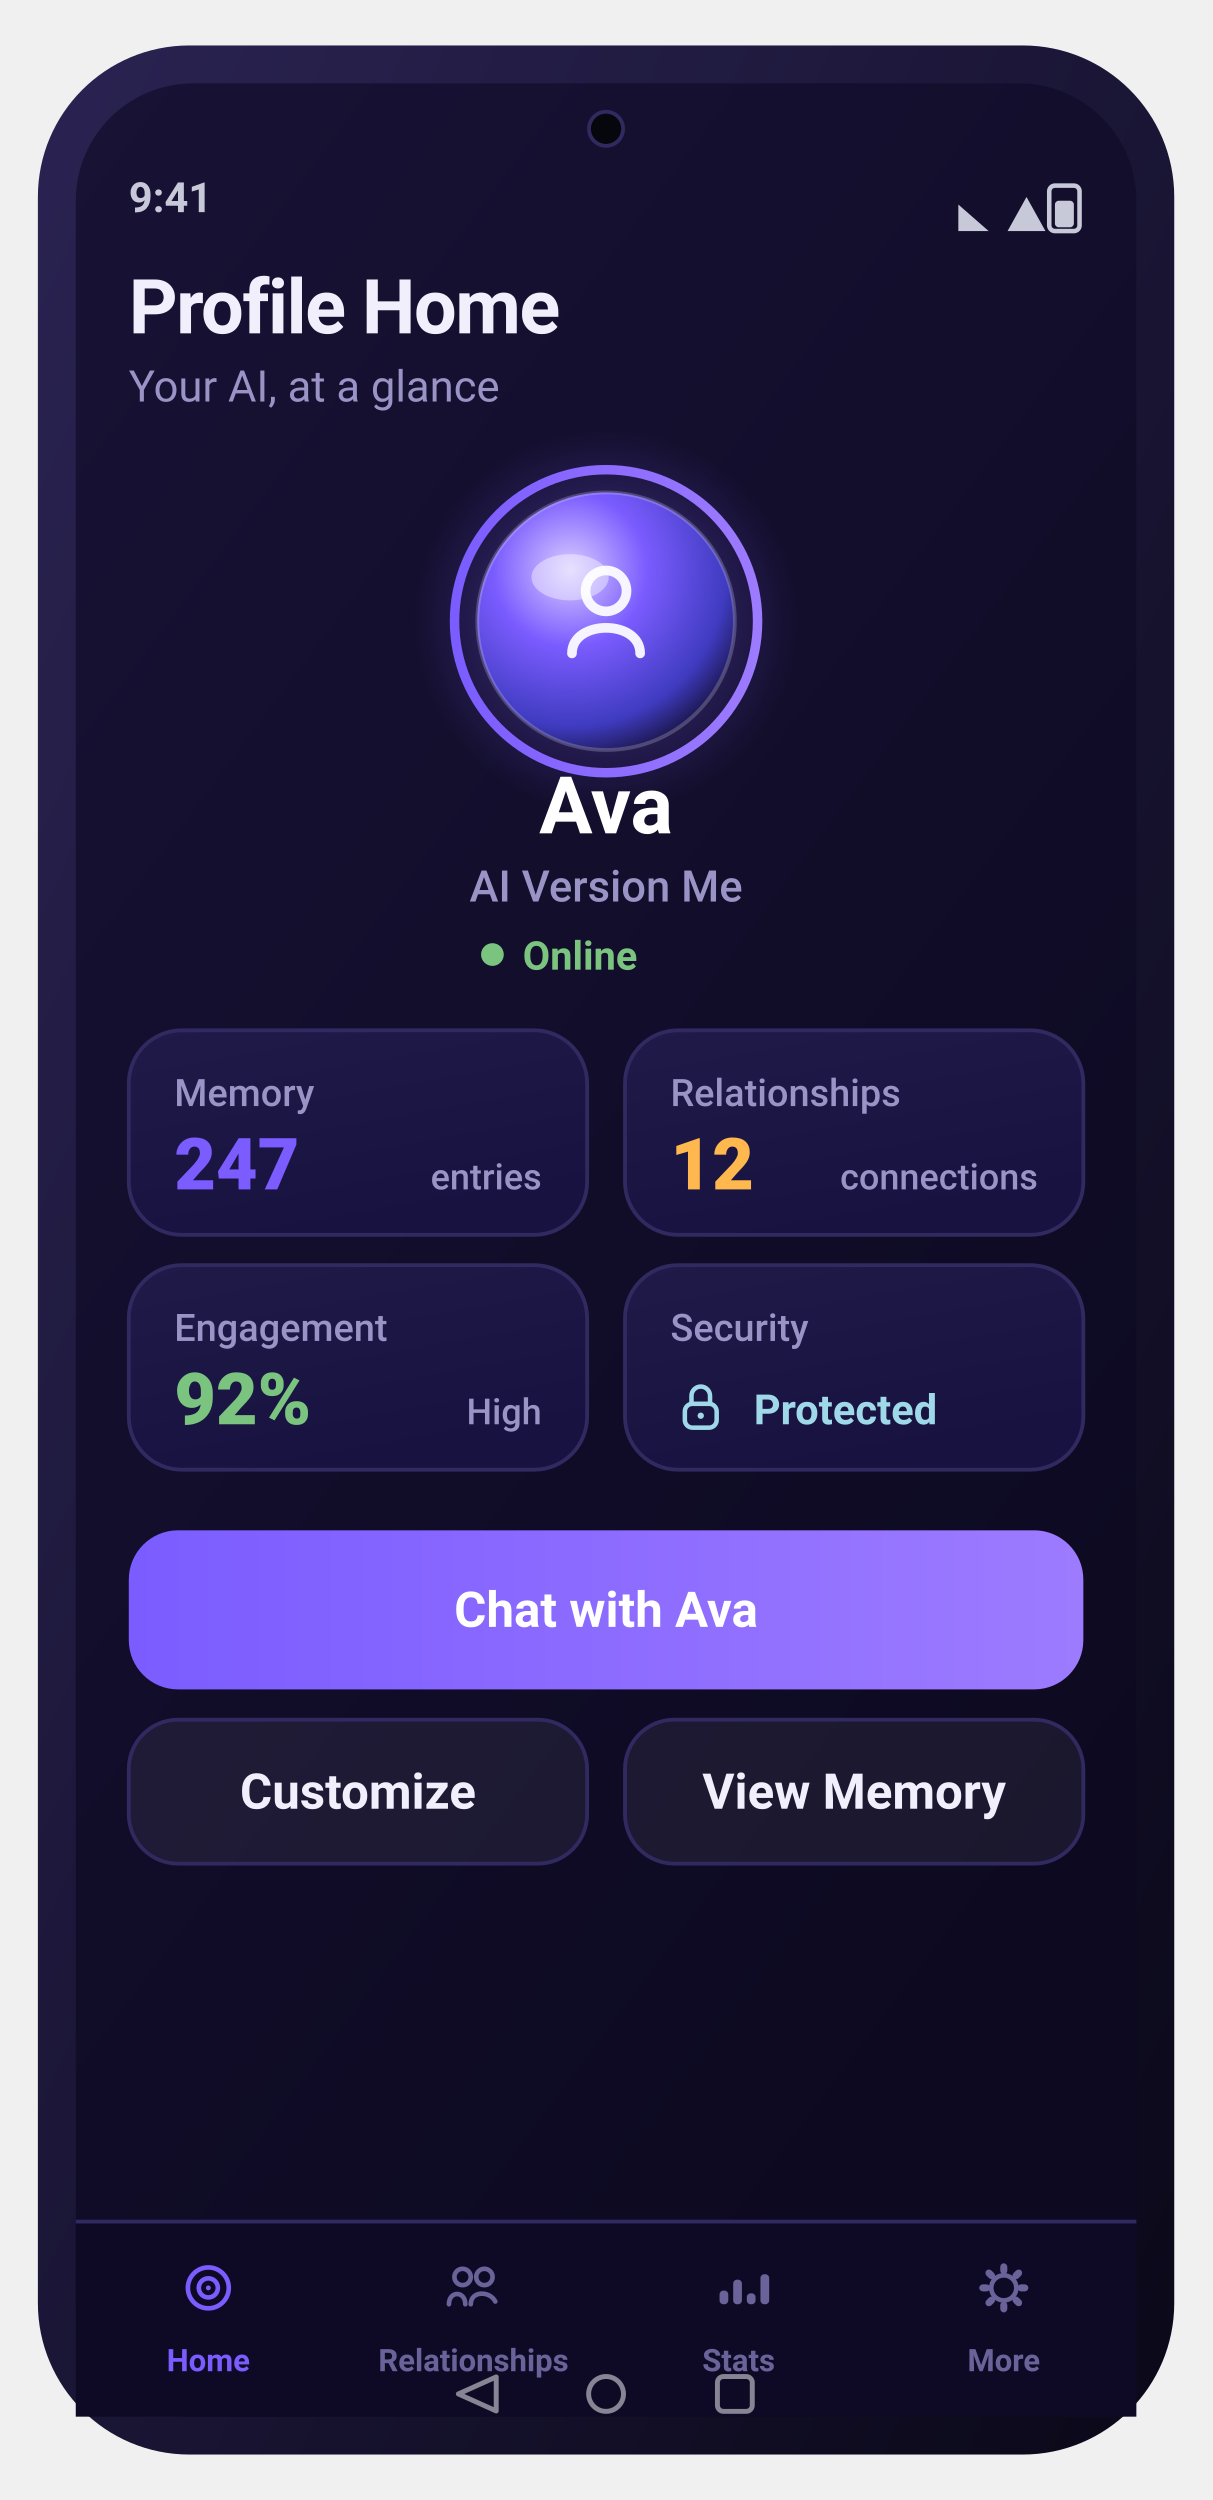
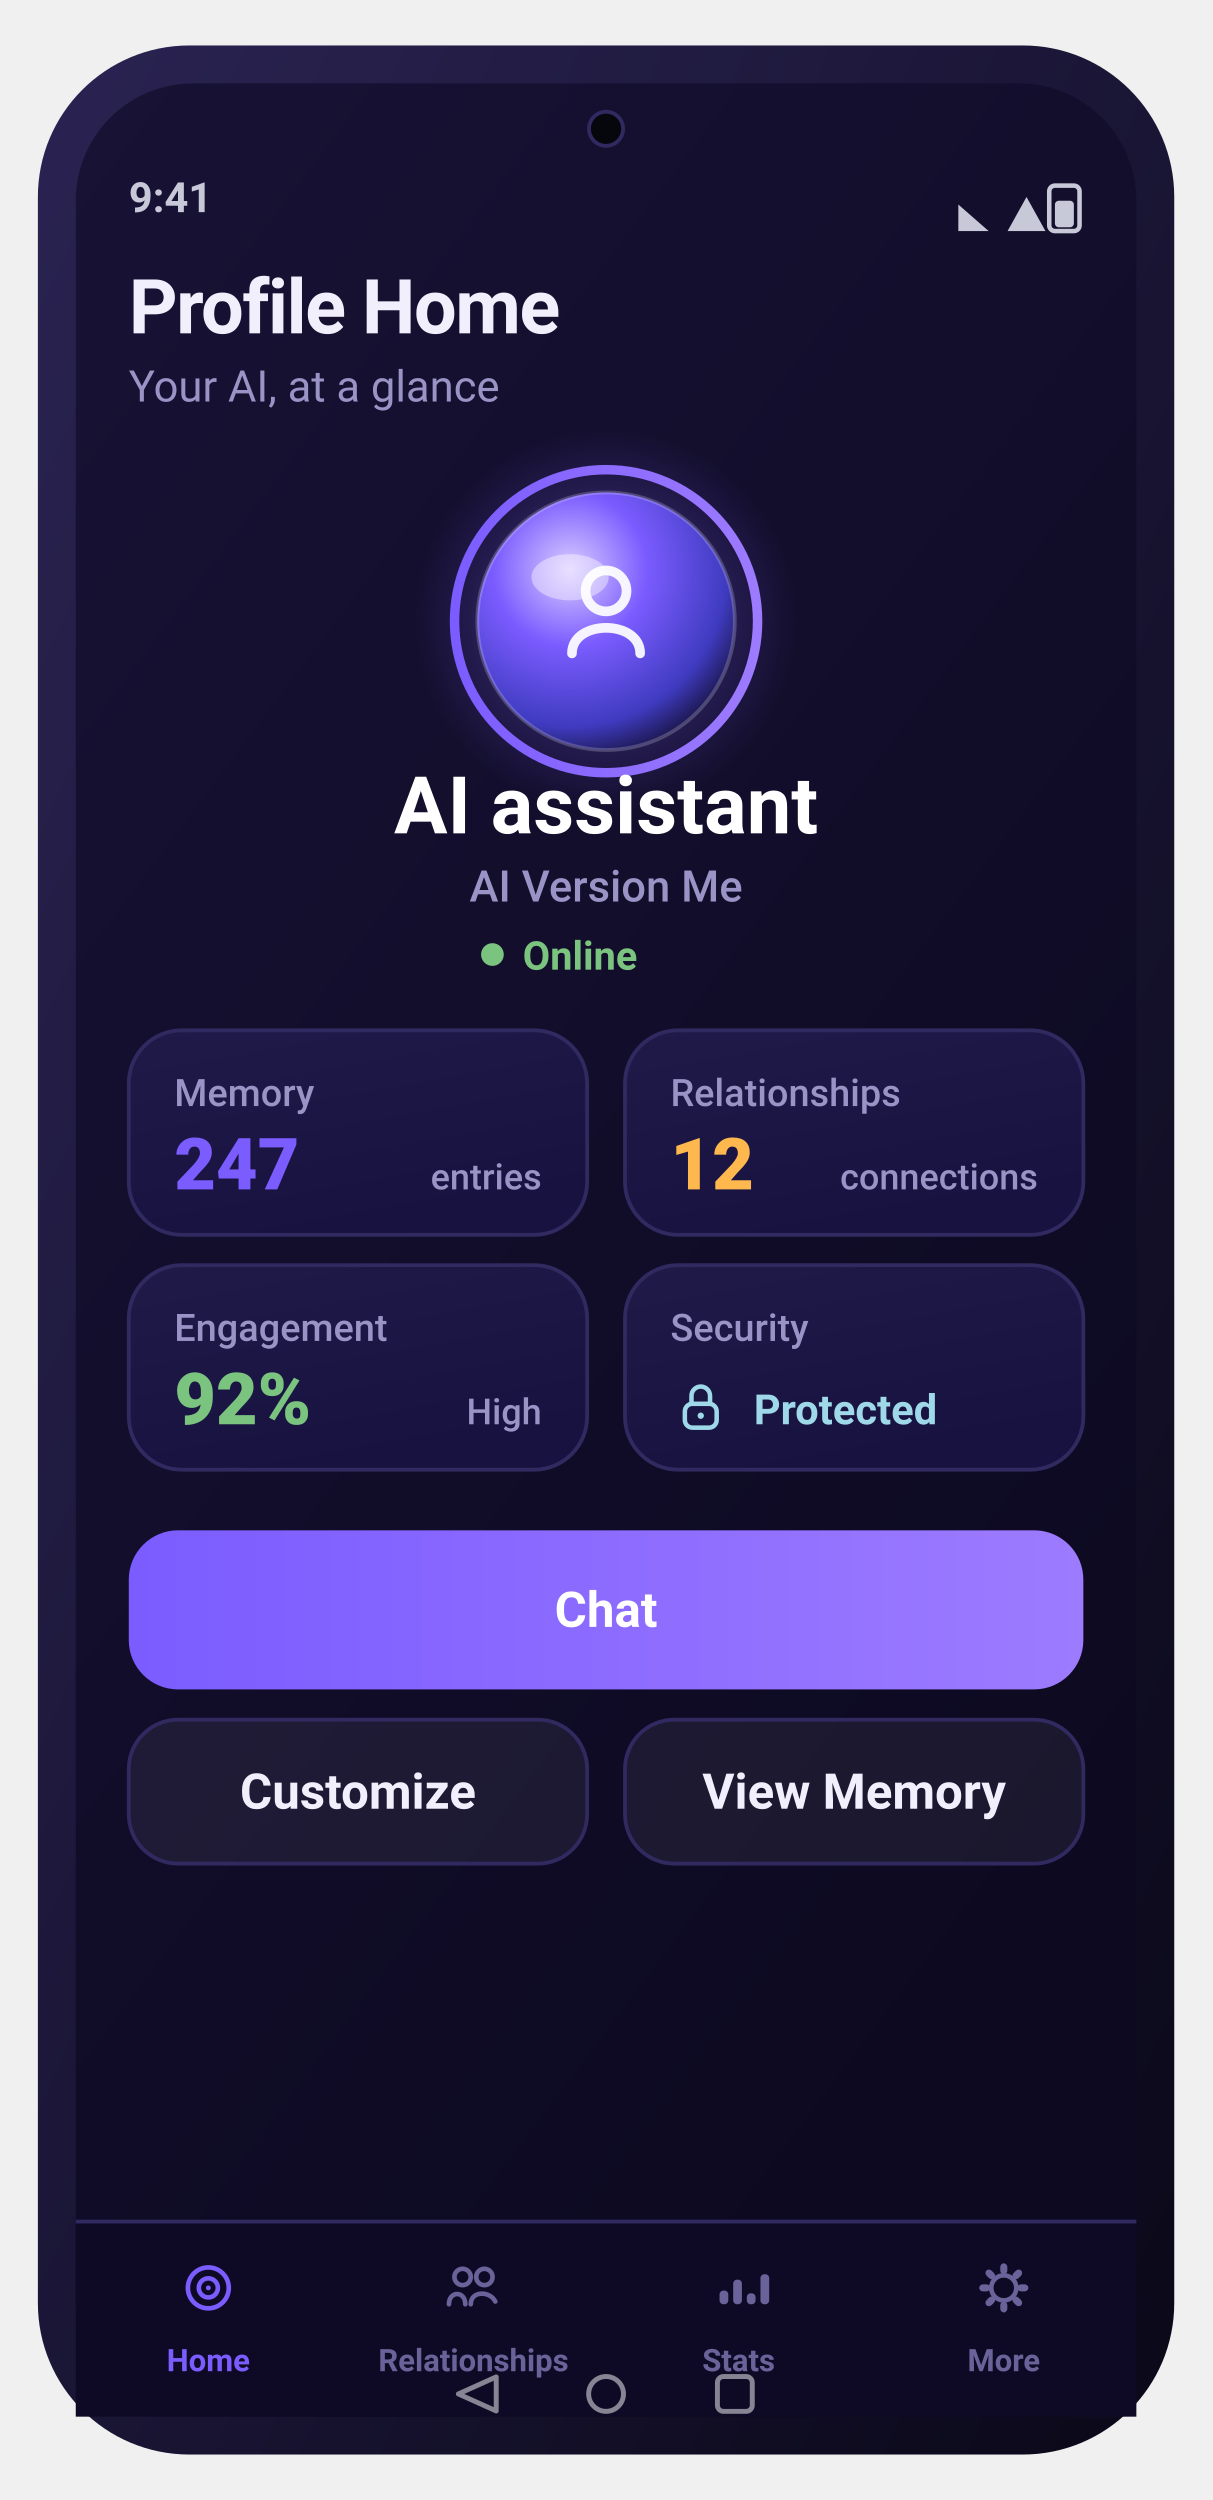
<svg xmlns="http://www.w3.org/2000/svg" width="320" height="660" viewBox="0 0 320 660" role="img" aria-label="Profile Home screen">
  <defs>
    <linearGradient id="gScr" x1="0" y1="0" x2="0.6" y2="1">
      <stop offset="0" stop-color="#181235" />
      <stop offset="1" stop-color="#0c0920" />
    </linearGradient>
    <linearGradient id="gFrame" x1="0" y1="0" x2="1" y2="1">
      <stop offset="0" stop-color="#2a2352" />
      <stop offset="1" stop-color="#0a0818" />
    </linearGradient>
    <linearGradient id="gCard" x1="0" y1="0" x2="0.4" y2="1">
      <stop offset="0" stop-color="#201a48" />
      <stop offset="1" stop-color="#181240" />
    </linearGradient>
    <linearGradient id="gBrand" x1="0" y1="0" x2="1" y2="0">
      <stop offset="0" stop-color="#7b5cff" />
      <stop offset="1" stop-color="#9d7bff" />
    </linearGradient>
    <linearGradient id="gAmber" x1="0" y1="0" x2="1" y2="0">
      <stop offset="0" stop-color="#ffb84d" />
      <stop offset="1" stop-color="#ffd27a" />
    </linearGradient>
    <linearGradient id="mV" x1="0" y1="0" x2="1" y2="0">
      <stop offset="0" stop-color="#7b5cff" />
      <stop offset="1" stop-color="#9d7bff" />
    </linearGradient>
    <linearGradient id="mA" x1="0" y1="0" x2="1" y2="0">
      <stop offset="0" stop-color="#ffb84d" />
      <stop offset="1" stop-color="#ff9f45" />
    </linearGradient>
    <linearGradient id="mG" x1="0" y1="0" x2="1" y2="0">
      <stop offset="0" stop-color="#5fb87a" />
      <stop offset="1" stop-color="#7bc47f" />
    </linearGradient>
    <linearGradient id="mC" x1="0" y1="0" x2="1" y2="0">
      <stop offset="0" stop-color="#6bb6d6" />
      <stop offset="1" stop-color="#9fd8e8" />
    </linearGradient>
    <radialGradient id="orb" cx="36%" cy="30%" r="78%">
      <stop offset="0" stop-color="#d9ccff" />
      <stop offset="38%" stop-color="#7b5cff" />
      <stop offset="78%" stop-color="#3f3bc0" />
      <stop offset="100%" stop-color="#140f34" />
    </radialGradient>
    <radialGradient id="glow" cx="50%" cy="50%" r="50%">
      <stop offset="0" stop-color="#7b5cff" stop-opacity="0.5" />
      <stop offset="1" stop-color="#7b5cff" stop-opacity="0" />
    </radialGradient>
  </defs>
  <rect x="10.0" y="12.0" width="300.0" height="636.0" rx="40" fill="url(#gFrame)" />
  <rect x="20.0" y="22.0" width="280.0" height="616.0" rx="31" fill="url(#gScr)" />
  <circle cx="160.0" cy="34" r="4.5" fill="#05070d" />
  <circle cx="160.0" cy="34" r="4.5" fill="none" stroke="#302a60" stroke-width="1" />
  <text x="34.0" y="56.0" font-family="-apple-system,BlinkMacSystemFont,'SF Pro Display','SF Pro Text','Segoe UI',Roboto,system-ui,sans-serif" font-size="11" font-weight="600" fill="#c7c9d9" text-anchor="start">9:41</text>
  <rect x="277.0" y="49.0" width="8.0" height="12.0" rx="1.5" fill="none" stroke="#c7c9d9" stroke-width="1.2" />
  <rect x="278.5" y="53.0" width="5.0" height="7.0" rx="1" fill="#c7c9d9" />
  <path d="M266 61 L271 52 L276 61 Z" fill="#c7c9d9" />
  <path d="M253 61 L253 54 L261 61 Z" fill="#c7c9d9" />
  <text x="34.0" y="88.0" font-family="-apple-system,BlinkMacSystemFont,'SF Pro Display','SF Pro Text','Segoe UI',Roboto,system-ui,sans-serif" font-size="20" font-weight="700" fill="#f2effc" text-anchor="start" letter-spacing="-0.4">Profile Home</text>
  <text x="34.0" y="106.0" font-family="-apple-system,BlinkMacSystemFont,'SF Pro Display','SF Pro Text','Segoe UI',Roboto,system-ui,sans-serif" font-size="11.5" font-weight="400" fill="#9a93c6" text-anchor="start">Your AI, at a glance</text>
  <circle cx="160.0" cy="164" r="51.0" fill="url(#glow)" />
  <circle cx="160.0" cy="164" r="34" fill="url(#orb)" />
  <circle cx="160.0" cy="164" r="34" fill="none" stroke="rgba(255,255,255,0.20)" stroke-width="1" />
  <ellipse cx="150.5" cy="152.4" rx="10.2" ry="6.1" fill="rgba(255,255,255,0.40)" />
  <circle cx="160.0" cy="156.0" r="5.4" fill="none" stroke="rgba(255,255,255,0.92)" stroke-width="2.55" stroke-linecap="round" stroke-linejoin="round" />
  <path d="M151.0 172.5 c0 -9.0 18.0 -9.0 18.0 0" fill="none" stroke="rgba(255,255,255,0.92)" stroke-width="2.55" stroke-linecap="round" stroke-linejoin="round" />
  <circle cx="160.0" cy="164" r="40" fill="none" stroke="url(#gBrand)" stroke-width="2.5" />
-   <text x="160.0" y="220.0" font-family="-apple-system,BlinkMacSystemFont,'SF Pro Display','SF Pro Text','Segoe UI',Roboto,system-ui,sans-serif" font-size="21" font-weight="750" fill="#fff" text-anchor="middle">Ava</text>
+   <text x="160.0" y="220.0" font-family="-apple-system,BlinkMacSystemFont,'SF Pro Display','SF Pro Text','Segoe UI',Roboto,system-ui,sans-serif" font-size="21" font-weight="750" fill="#fff" text-anchor="middle">AI assistant</text>
  <text x="160.0" y="238.0" font-family="-apple-system,BlinkMacSystemFont,'SF Pro Display','SF Pro Text','Segoe UI',Roboto,system-ui,sans-serif" font-size="11.5" font-weight="500" fill="#9a93c6" text-anchor="middle">AI Version Me</text>
  <circle cx="130.0" cy="252" r="3" fill="#7bc47f" />
  <text x="138.0" y="256.0" font-family="-apple-system,BlinkMacSystemFont,'SF Pro Display','SF Pro Text','Segoe UI',Roboto,system-ui,sans-serif" font-size="10.5" font-weight="600" fill="#7bc47f" text-anchor="start">Online</text>
  <rect x="34.0" y="272.0" width="121.0" height="54.0" rx="14" fill="url(#gCard)" stroke="#302a60" stroke-width="1" />
  <text x="46.0" y="292.0" font-family="-apple-system,BlinkMacSystemFont,'SF Pro Display','SF Pro Text','Segoe UI',Roboto,system-ui,sans-serif" font-size="10" font-weight="500" fill="#9a93c6" text-anchor="start">Memory</text>
  <text x="46.0" y="314.0" font-family="-apple-system,BlinkMacSystemFont,'SF Pro Display','SF Pro Text','Segoe UI',Roboto,system-ui,sans-serif" font-size="19" font-weight="800" fill="#7b5cff" text-anchor="start">247</text>
  <text x="143.0" y="314.0" font-family="-apple-system,BlinkMacSystemFont,'SF Pro Display','SF Pro Text','Segoe UI',Roboto,system-ui,sans-serif" font-size="9.5" font-weight="500" fill="#9a93c6" text-anchor="end">entries</text>
  <rect x="165.0" y="272.0" width="121.0" height="54.0" rx="14" fill="url(#gCard)" stroke="#302a60" stroke-width="1" />
  <text x="177.0" y="292.0" font-family="-apple-system,BlinkMacSystemFont,'SF Pro Display','SF Pro Text','Segoe UI',Roboto,system-ui,sans-serif" font-size="10" font-weight="500" fill="#9a93c6" text-anchor="start">Relationships</text>
  <text x="177.0" y="314.0" font-family="-apple-system,BlinkMacSystemFont,'SF Pro Display','SF Pro Text','Segoe UI',Roboto,system-ui,sans-serif" font-size="19" font-weight="800" fill="#ffb84d" text-anchor="start">12</text>
  <text x="274.0" y="314.0" font-family="-apple-system,BlinkMacSystemFont,'SF Pro Display','SF Pro Text','Segoe UI',Roboto,system-ui,sans-serif" font-size="9.5" font-weight="500" fill="#9a93c6" text-anchor="end">connections</text>
  <rect x="34.0" y="334.0" width="121.0" height="54.0" rx="14" fill="url(#gCard)" stroke="#302a60" stroke-width="1" />
  <text x="46.0" y="354.0" font-family="-apple-system,BlinkMacSystemFont,'SF Pro Display','SF Pro Text','Segoe UI',Roboto,system-ui,sans-serif" font-size="10" font-weight="500" fill="#9a93c6" text-anchor="start">Engagement</text>
  <text x="46.0" y="376.0" font-family="-apple-system,BlinkMacSystemFont,'SF Pro Display','SF Pro Text','Segoe UI',Roboto,system-ui,sans-serif" font-size="19" font-weight="800" fill="#7bc47f" text-anchor="start">92%</text>
  <text x="143.0" y="376.0" font-family="-apple-system,BlinkMacSystemFont,'SF Pro Display','SF Pro Text','Segoe UI',Roboto,system-ui,sans-serif" font-size="9.5" font-weight="500" fill="#9a93c6" text-anchor="end">High</text>
  <rect x="165.0" y="334.0" width="121.0" height="54.0" rx="14" fill="url(#gCard)" stroke="#302a60" stroke-width="1" />
  <text x="177.0" y="354.0" font-family="-apple-system,BlinkMacSystemFont,'SF Pro Display','SF Pro Text','Segoe UI',Roboto,system-ui,sans-serif" font-size="10" font-weight="500" fill="#9a93c6" text-anchor="start">Security</text>
  <rect x="180.8" y="370.6" width="8.4" height="6.3" rx="2" fill="none" stroke="#9fd8e8" stroke-width="1.19" stroke-linecap="round" stroke-linejoin="round" />
  <path d="M182.55 370.6 v-2.1 a2.45 2.45 0 0 1 4.9 0 v2.1" fill="none" stroke="#9fd8e8" stroke-width="1.19" stroke-linecap="round" stroke-linejoin="round" />
  <circle cx="185.0" cy="373.75" r="0.84" fill="#9fd8e8" />
  <text x="199.0" y="376.0" font-family="-apple-system,BlinkMacSystemFont,'SF Pro Display','SF Pro Text','Segoe UI',Roboto,system-ui,sans-serif" font-size="11" font-weight="650" fill="#9fd8e8" text-anchor="start">Protected</text>
  <rect x="34.0" y="404.0" width="252.0" height="42.0" rx="13" fill="url(#gBrand)" />
-   <text x="160.0" y="429.5" font-family="-apple-system,BlinkMacSystemFont,'SF Pro Display','SF Pro Text','Segoe UI',Roboto,system-ui,sans-serif" font-size="13" font-weight="700" fill="#fff" text-anchor="middle">Chat with Ava</text>
+   <text x="160.0" y="429.5" font-family="-apple-system,BlinkMacSystemFont,'SF Pro Display','SF Pro Text','Segoe UI',Roboto,system-ui,sans-serif" font-size="13" font-weight="700" fill="#fff" text-anchor="middle">Chat</text>
  <rect x="34.0" y="454.0" width="121.0" height="38.0" rx="13" fill="rgba(255,255,255,0.06)" stroke="#302a60" stroke-width="1" />
  <text x="94.5" y="477.5" font-family="-apple-system,BlinkMacSystemFont,'SF Pro Display','SF Pro Text','Segoe UI',Roboto,system-ui,sans-serif" font-size="13" font-weight="700" fill="#f2effc" text-anchor="middle">Customize</text>
  <rect x="165.0" y="454.0" width="121.0" height="38.0" rx="13" fill="rgba(255,255,255,0.06)" stroke="#302a60" stroke-width="1" />
  <text x="225.5" y="477.5" font-family="-apple-system,BlinkMacSystemFont,'SF Pro Display','SF Pro Text','Segoe UI',Roboto,system-ui,sans-serif" font-size="13" font-weight="700" fill="#f2effc" text-anchor="middle">View Memory</text>
  <rect x="20.0" y="586.0" width="280.0" height="52.0" rx="0" fill="#0e0a26" />
  <rect x="20" y="586" width="280" height="1" fill="#302a60" />
  <circle cx="55.0" cy="604" r="5.4" fill="none" stroke="#7b5cff" stroke-width="1.22" stroke-linecap="round" stroke-linejoin="round" />
  <circle cx="55.0" cy="604" r="2.52" fill="none" stroke="#7b5cff" stroke-width="1.22" stroke-linecap="round" stroke-linejoin="round" />
  <circle cx="55.0" cy="604" r="0.648" fill="#7b5cff" />
  <text x="55.0" y="626.0" font-family="-apple-system,BlinkMacSystemFont,'SF Pro Display','SF Pro Text','Segoe UI',Roboto,system-ui,sans-serif" font-size="8.2" font-weight="600" fill="#7b5cff" text-anchor="middle">Home</text>
  <circle cx="122.12" cy="601.12" r="2.16" fill="none" stroke="#6a6399" stroke-width="1.22" stroke-linecap="round" stroke-linejoin="round" />
  <circle cx="127.88" cy="601.12" r="2.16" fill="none" stroke="#6a6399" stroke-width="1.22" stroke-linecap="round" stroke-linejoin="round" />
  <path d="M118.52 608.32 c0 -3.6 4.32 -3.6 4.32 0 M124.28 608.32 c0 -3.6 5.04 -3.6 6.48 -0.72" fill="none" stroke="#6a6399" stroke-width="1.22" stroke-linecap="round" stroke-linejoin="round" />
  <text x="125.0" y="626.0" font-family="-apple-system,BlinkMacSystemFont,'SF Pro Display','SF Pro Text','Segoe UI',Roboto,system-ui,sans-serif" font-size="8.2" font-weight="600" fill="#6a6399" text-anchor="middle">Relationships</text>
  <rect x="189.96" y="604.72" width="2.304" height="3.6" rx="1" fill="#6a6399" />
  <rect x="193.56" y="601.84" width="2.304" height="6.48" rx="1" fill="#6a6399" />
  <rect x="197.16" y="605.44" width="2.304" height="2.88" rx="1" fill="#6a6399" />
  <rect x="200.76" y="600.4" width="2.304" height="7.92" rx="1" fill="#6a6399" />
  <text x="195.0" y="626.0" font-family="-apple-system,BlinkMacSystemFont,'SF Pro Display','SF Pro Text','Segoe UI',Roboto,system-ui,sans-serif" font-size="8.2" font-weight="600" fill="#6a6399" text-anchor="middle">Stats</text>
  <rect x="264.064" y="597.52" width="1.872" height="2.88" rx="1" transform="rotate(0 265.0 604)" fill="#6a6399" />
  <rect x="264.064" y="597.52" width="1.872" height="2.88" rx="1" transform="rotate(45 265.0 604)" fill="#6a6399" />
  <rect x="264.064" y="597.52" width="1.872" height="2.88" rx="1" transform="rotate(90 265.0 604)" fill="#6a6399" />
  <rect x="264.064" y="597.52" width="1.872" height="2.88" rx="1" transform="rotate(135 265.0 604)" fill="#6a6399" />
  <rect x="264.064" y="597.52" width="1.872" height="2.88" rx="1" transform="rotate(180 265.0 604)" fill="#6a6399" />
  <rect x="264.064" y="597.52" width="1.872" height="2.88" rx="1" transform="rotate(225 265.0 604)" fill="#6a6399" />
  <rect x="264.064" y="597.52" width="1.872" height="2.88" rx="1" transform="rotate(270 265.0 604)" fill="#6a6399" />
  <rect x="264.064" y="597.52" width="1.872" height="2.88" rx="1" transform="rotate(315 265.0 604)" fill="#6a6399" />
  <circle cx="265.0" cy="604" r="3.312" fill="none" stroke="#6a6399" stroke-width="1.22" stroke-linecap="round" stroke-linejoin="round" />
  <text x="265.0" y="626.0" font-family="-apple-system,BlinkMacSystemFont,'SF Pro Display','SF Pro Text','Segoe UI',Roboto,system-ui,sans-serif" font-size="8.2" font-weight="600" fill="#6a6399" text-anchor="middle">More</text>
  <path d="M131.0 627.5 L121.0 632 L131.0 636.5 Z" fill="none" stroke="rgba(255,255,255,0.5)" stroke-width="1.3" stroke-linejoin="round" />
  <circle cx="160.0" cy="632" r="4.6" fill="none" stroke="rgba(255,255,255,0.5)" stroke-width="1.3" />
  <rect x="189.4" y="627.4" width="9.2" height="9.2" rx="1.6" fill="none" stroke="rgba(255,255,255,0.5)" stroke-width="1.3" />
</svg>
